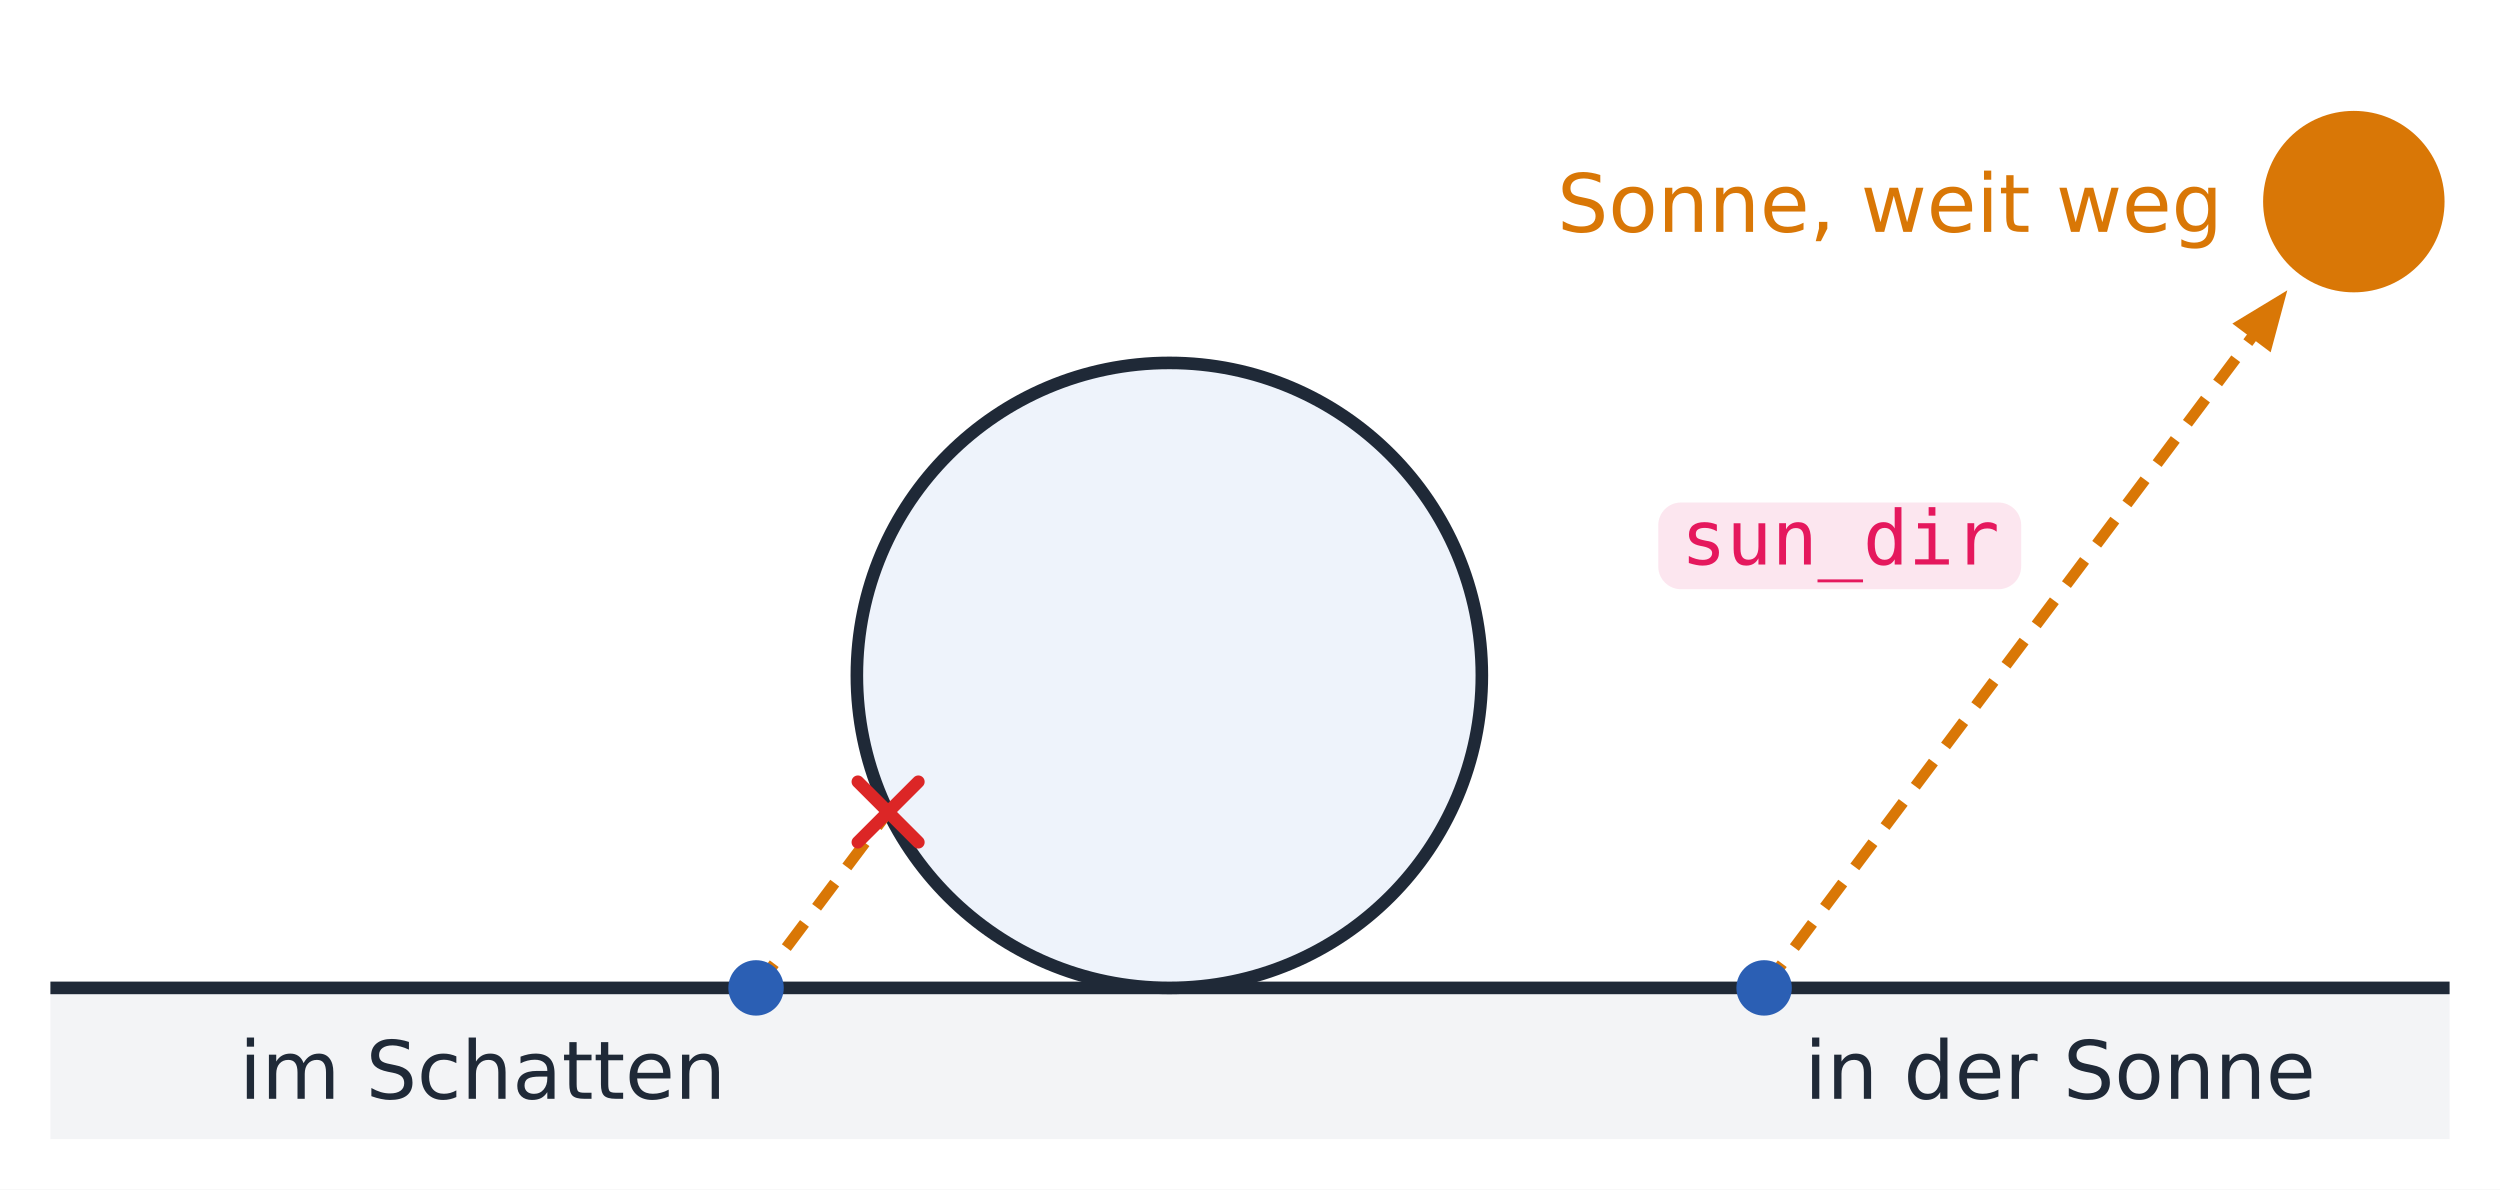
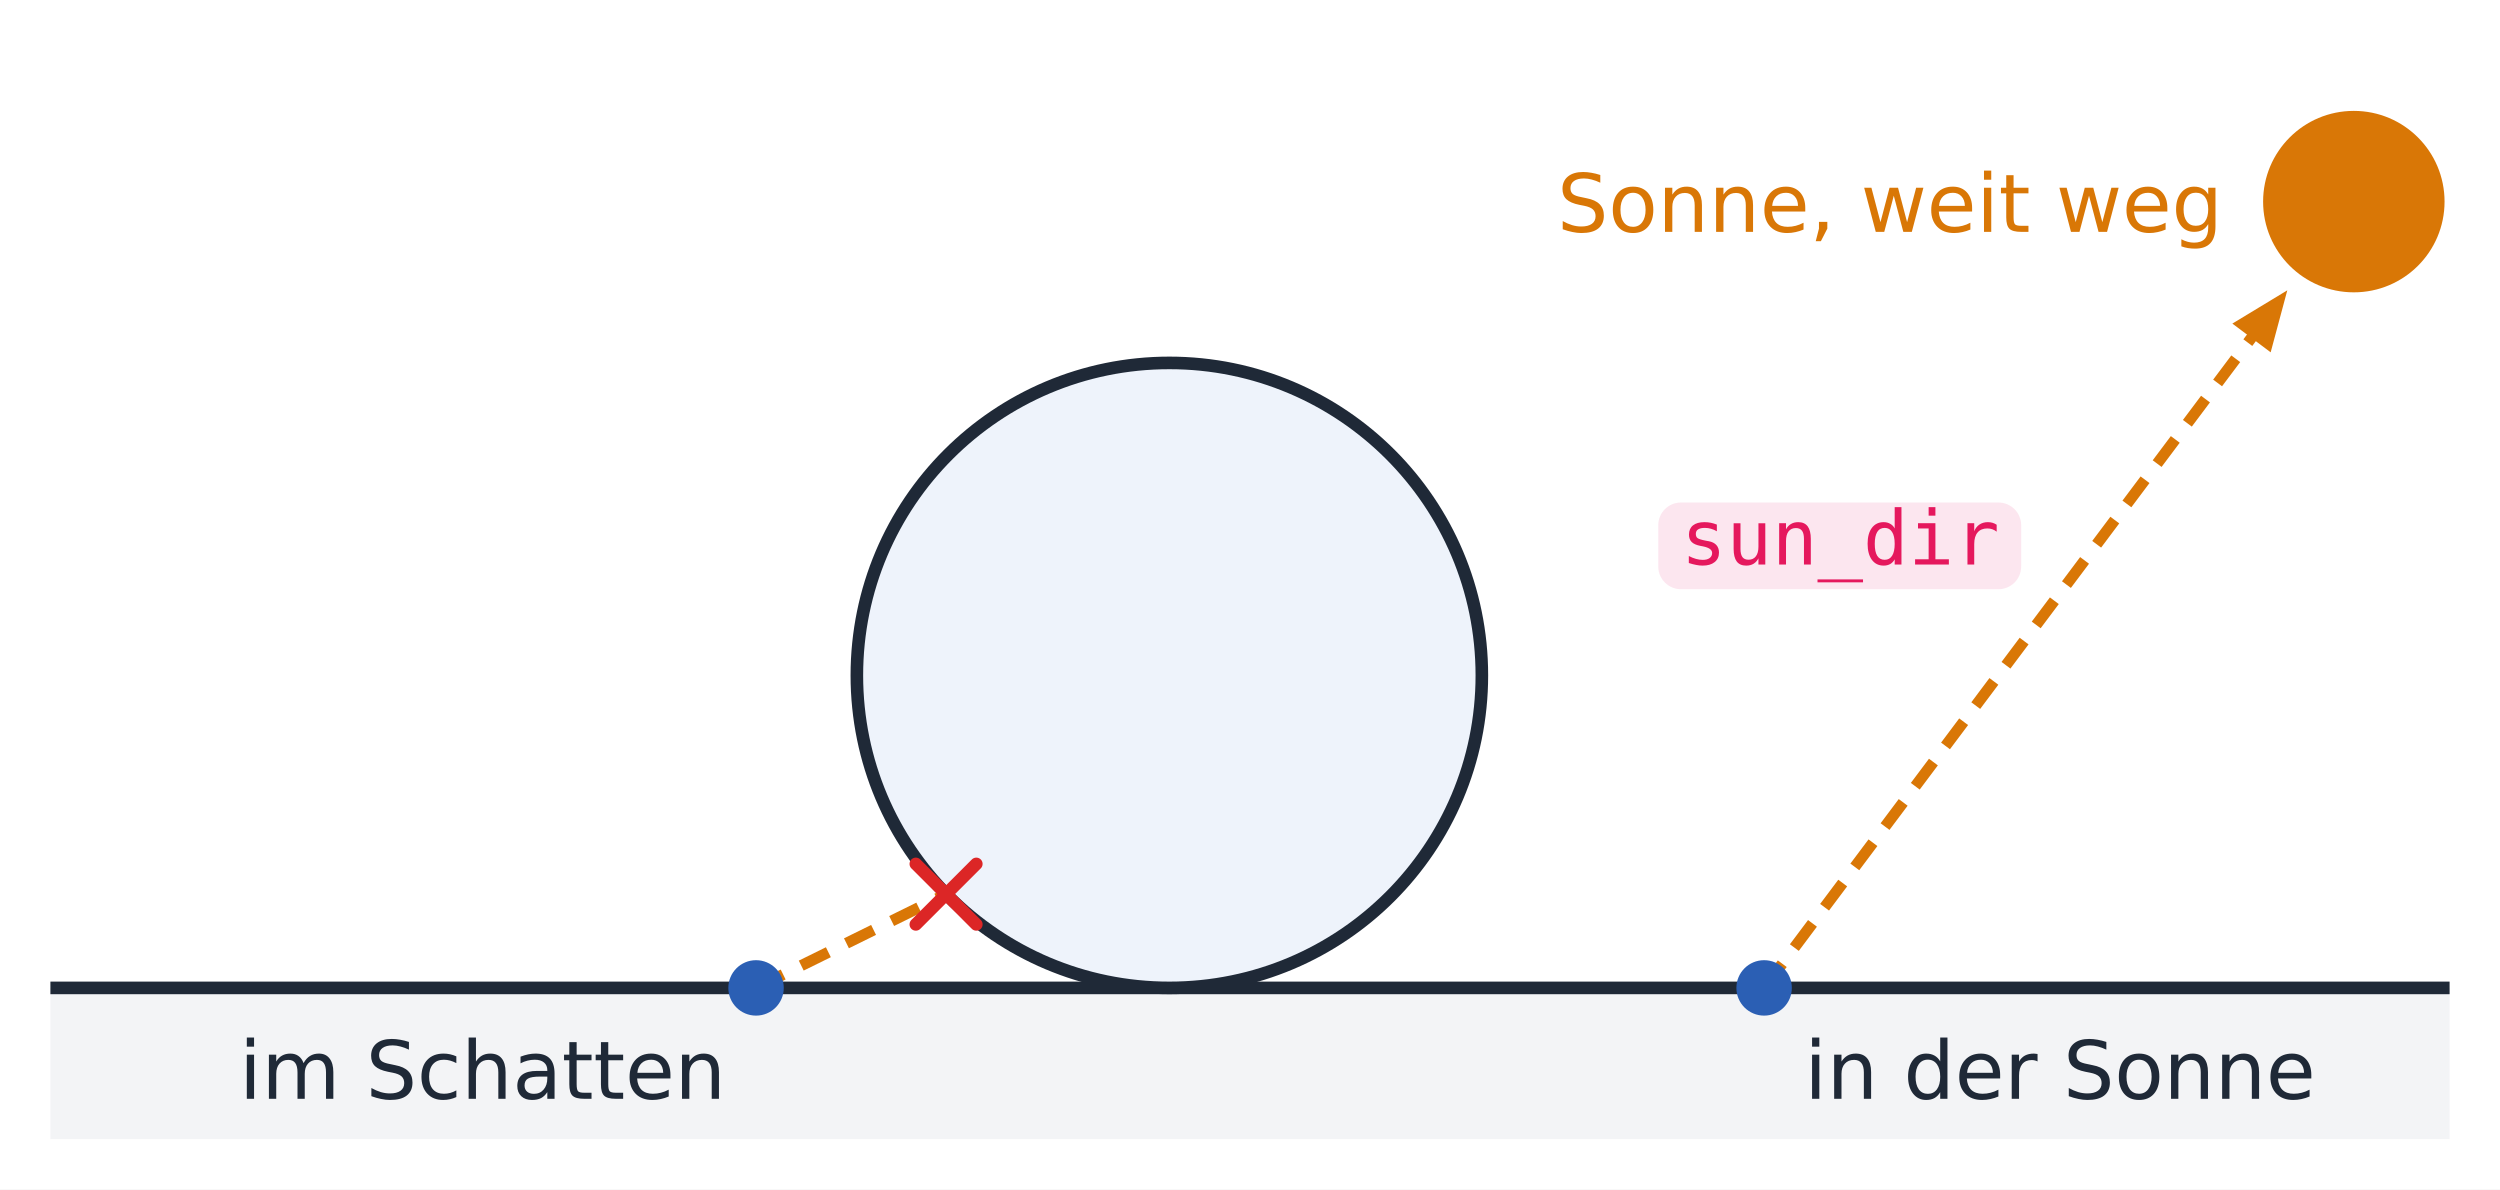
<svg xmlns="http://www.w3.org/2000/svg" viewBox="0 0 496 236" width="496" height="236" font-family="IBM Plex Sans, DejaVu Sans, sans-serif">
  <rect width="496" height="236" fill="#ffffff" />
  <rect x="10.0" y="196.0" width="476.0" height="30.0" fill="#f3f4f6" />
  <line x1="10.0" y1="196.0" x2="486.0" y2="196.0" stroke="#1f2937" stroke-width="2.5" />
  <circle cx="232.0" cy="134.0" r="62.0" fill="#eef3fb" stroke="#1f2937" stroke-width="2.5" />
-   <line x1="150.0" y1="196.0" x2="176.2" y2="161.1" stroke="#d97706" stroke-width="2.2" stroke-dasharray="6 4" />
-   <line x1="170.2" y1="155.1" x2="182.2" y2="167.1" stroke="#dc2626" stroke-width="2.5" stroke-linecap="round" />
-   <line x1="170.2" y1="167.1" x2="182.2" y2="155.1" stroke="#dc2626" stroke-width="2.5" stroke-linecap="round" />
+   <line x1="150.0" y1="196.0" x2="187.7" y2="177.4" stroke="#d97706" stroke-width="2.2" stroke-dasharray="6 4" />
+   <line x1="181.7" y1="171.4" x2="193.7" y2="183.4" stroke="#dc2626" stroke-width="2.5" stroke-linecap="round" />
+   <line x1="181.7" y1="183.4" x2="193.7" y2="171.4" stroke="#dc2626" stroke-width="2.5" stroke-linecap="round" />
  <circle cx="150.0" cy="196.0" r="5.5" fill="#2b5fb4" />
  <text x="144.0" y="218.0" font-size="16" fill="#1f2937" text-anchor="end" xml:space="preserve">im Schatten</text>
  <line x1="350.0" y1="196.0" x2="448.8" y2="64.2" stroke="#d97706" stroke-width="2.2" stroke-dasharray="6 4" />
  <polygon points="453.8,57.6 442.9,64.2 450.5,69.9" fill="#d97706" />
  <circle cx="350.0" cy="196.0" r="5.5" fill="#2b5fb4" />
  <text x="358.0" y="218.0" font-size="16" fill="#1f2937" text-anchor="start" xml:space="preserve">in der Sonne</text>
  <rect x="329.0" y="99.7" width="72.0" height="17.2" rx="4.5" fill="#f384af" fill-opacity="0.2" />
  <text x="333.5" y="112.0" font-size="15" fill="#e5185d" font-family="'0xProto Nerd Font Mono', 'DejaVu Sans Mono', monospace">sun_dir</text>
  <circle cx="467.0" cy="40.0" r="18.0" fill="#d97706" />
  <text x="441.0" y="46.0" font-size="16" fill="#d97706" text-anchor="end" xml:space="preserve">Sonne, weit weg</text>
</svg>
